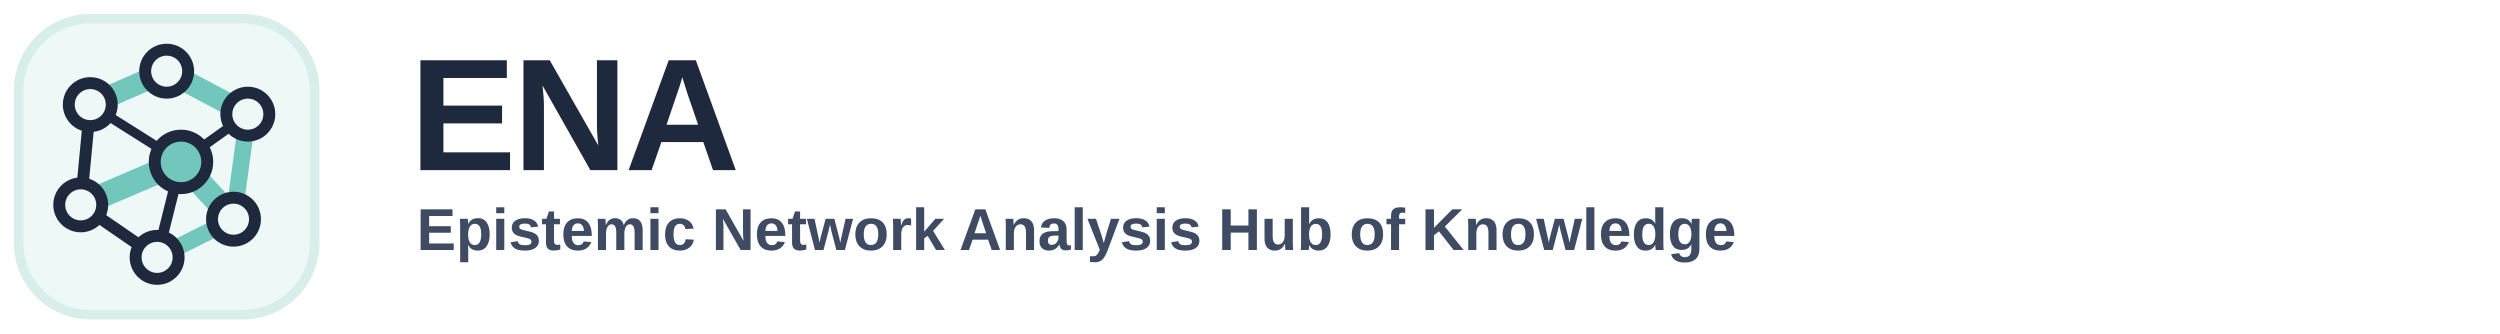
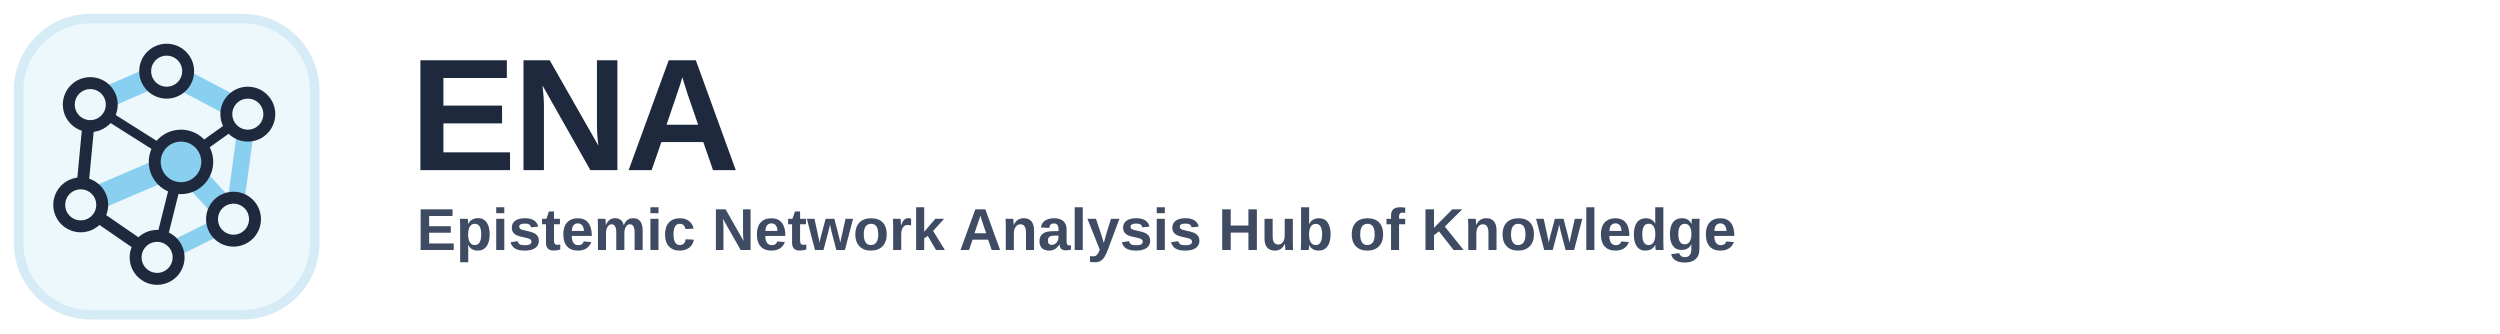
<svg xmlns="http://www.w3.org/2000/svg" viewBox="0 0 720 96" role="img" aria-labelledby="title desc">
  <g transform="translate(4 4) scale(1.375)">
-     <rect x="1" y="1" width="62" height="62" rx="15" fill="#eef9f7" stroke="#d7eeea" stroke-width="2" />
+     <rect x="1" y="1" width="62" height="62" rx="15" fill="#edf8fd" stroke="#d5ebf6" stroke-width="2" />
    <g fill="none" stroke-linecap="round">
-       <path d="M16 19 32 12 49 21" stroke="#72c7bd" stroke-width="4.5" />
+       <path d="M16 19 32 12 49 21" stroke="#89cff0" stroke-width="4.5" />
      <path d="M16 19 14 40 30 51" stroke="#1f293d" stroke-width="2.5" />
-       <path d="M49 21 46 43 30 51" stroke="#72c7bd" stroke-width="3.5" />
+       <path d="M49 21 46 43 30 51" stroke="#89cff0" stroke-width="3.5" />
      <path d="M16 19 35 31 49 21" stroke="#1f293d" stroke-width="2" />
-       <path d="M14 40 35 31 46 43" stroke="#72c7bd" stroke-width="5" />
+       <path d="M14 40 35 31 46 43" stroke="#89cff0" stroke-width="5" />
      <path d="M35 31 30 51" stroke="#1f293d" stroke-width="2.25" />
    </g>
-     <g fill="#eef9f7" stroke="#1f293d" stroke-width="2.5">
+     <g fill="#edf8fd" stroke="#1f293d" stroke-width="2.5">
      <circle cx="16" cy="19" r="4.5" />
      <circle cx="32" cy="12" r="4.5" />
      <circle cx="49" cy="21" r="4.5" />
      <circle cx="14" cy="40" r="4.5" />
      <circle cx="30" cy="51" r="4.5" />
      <circle cx="46" cy="43" r="4.5" />
    </g>
-     <circle cx="35" cy="31" r="5.5" fill="#72c7bd" stroke="#1f293d" stroke-width="2.5" />
+     <circle cx="35" cy="31" r="5.5" fill="#89cff0" stroke="#1f293d" stroke-width="2.5" />
  </g>
  <text x="118" y="49" fill="#1f293d" font-family="Arial, Helvetica, sans-serif" font-size="46" font-weight="800" letter-spacing="-1">ENA</text>
  <text x="120" y="72" fill="#3e4b63" font-family="Arial, Helvetica, sans-serif" font-size="17" font-weight="600">Epistemic Network Analysis Hub of Knowledge</text>
</svg>
